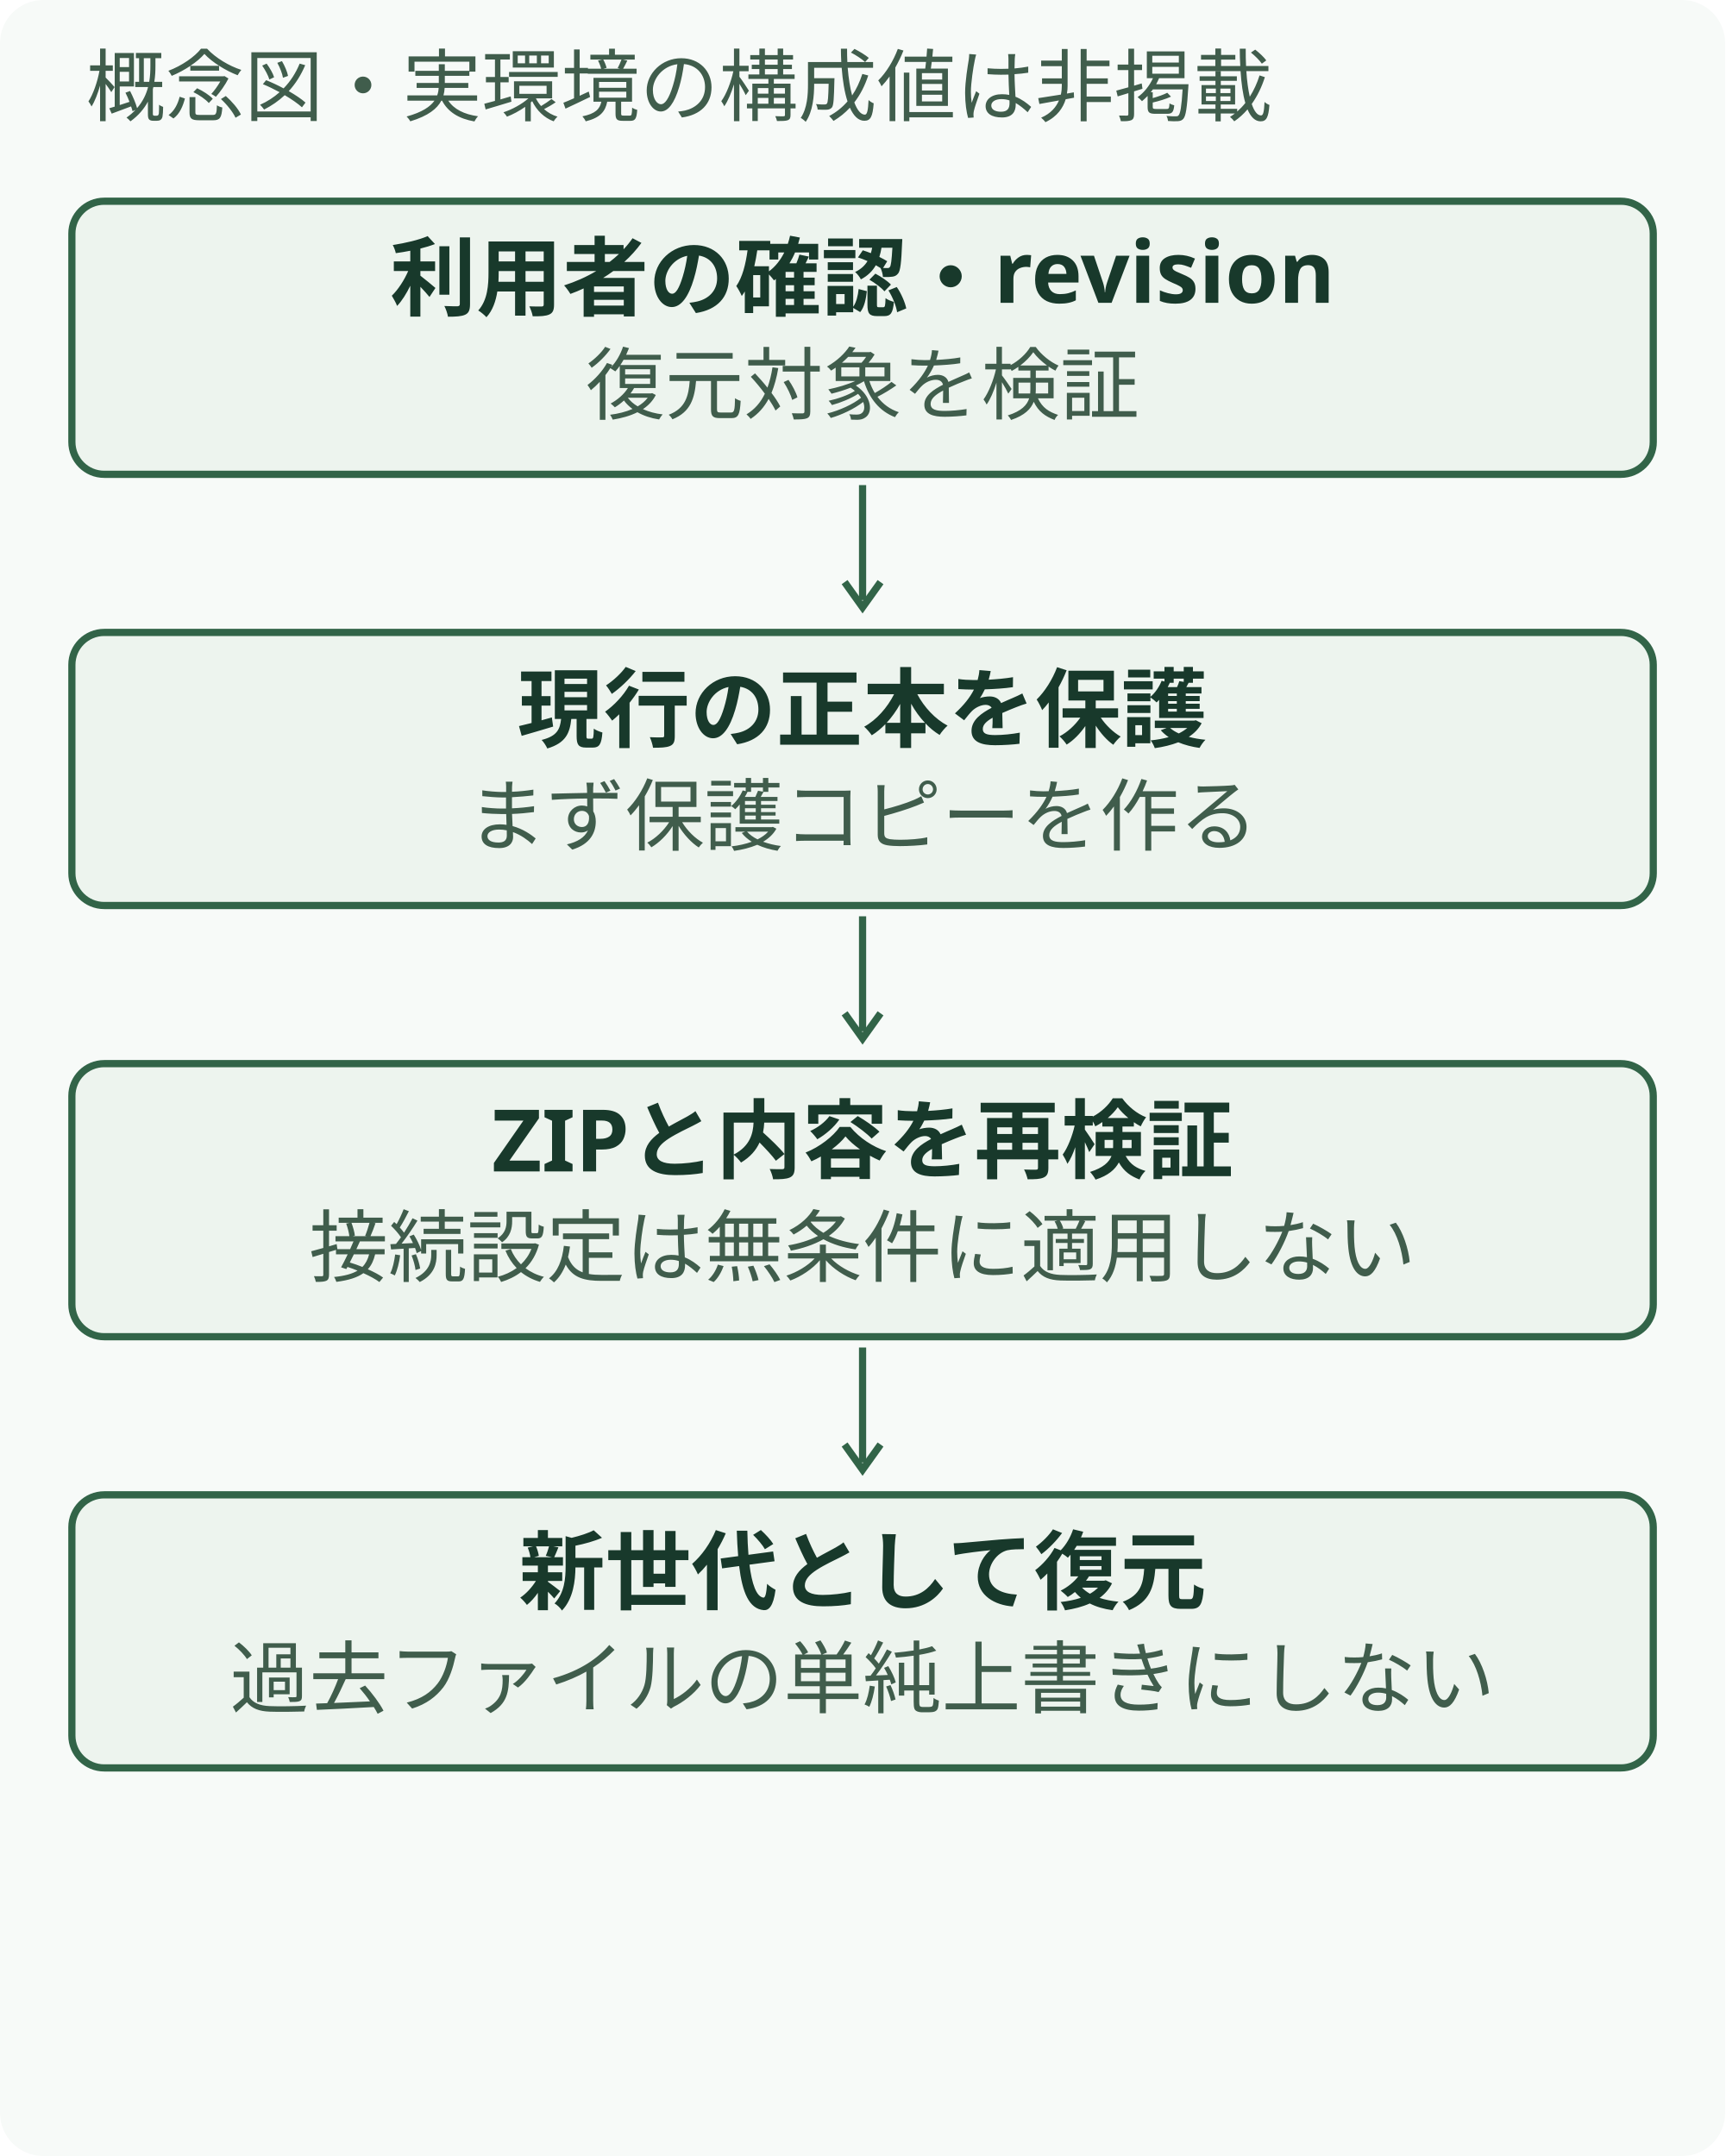
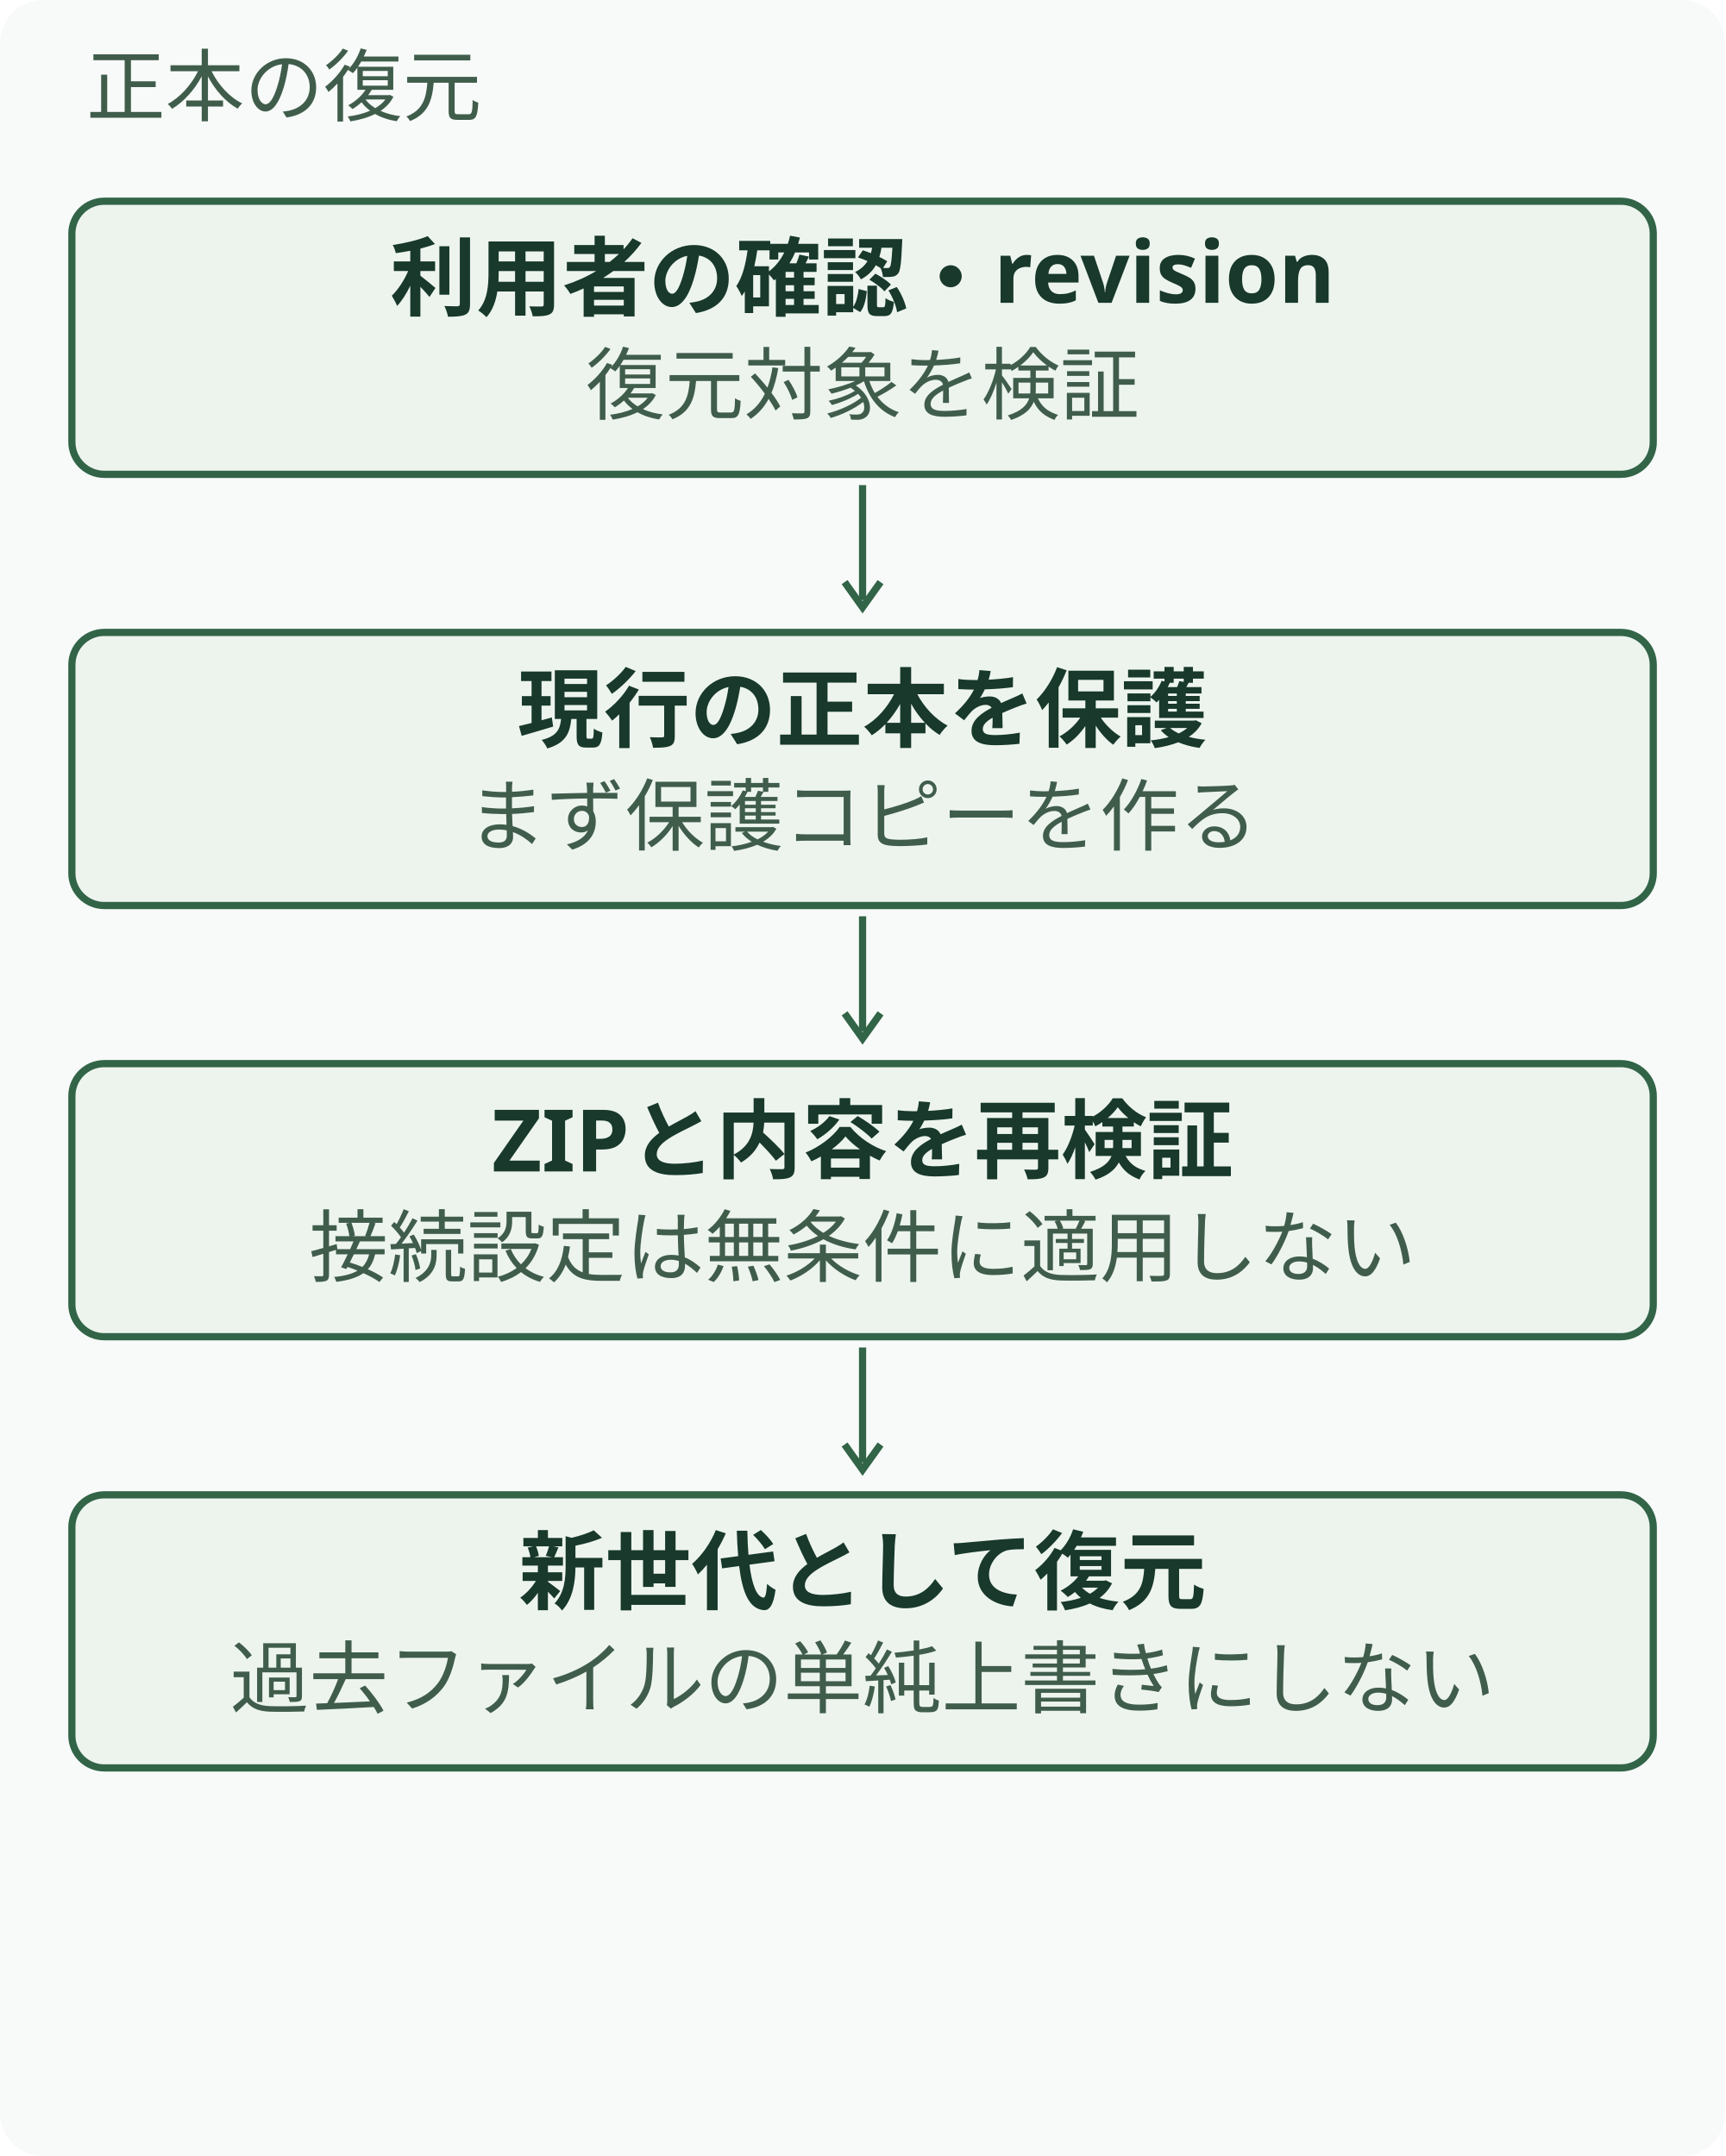
<svg xmlns="http://www.w3.org/2000/svg" width="480" height="600" viewBox="0 0 480 600" role="img" aria-labelledby="title desc">
  <rect width="480" height="600" rx="12" fill="#f7faf8" />
-   <text x="24" y="32" fill="#405d4c" font-family="sans-serif" font-size="22">概念図・実環境の構成値は非掲載</text>
+   <text x="24" y="32" fill="#405d4c" font-family="sans-serif" font-size="22">正本の復元</text>
  <rect x="20" y="56" width="440" height="76" rx="9" fill="#edf4ee" stroke="#326448" stroke-width="2" />
  <text x="240" y="86" text-anchor="middle" fill="#18392b" font-family="sans-serif" font-size="24" font-weight="600">利用者の確認・revision</text>
  <text x="240" y="115" text-anchor="middle" fill="#405d4c" font-family="sans-serif" font-size="22">復元対象を検証</text>
  <path d="M240 135 V167" fill="none" stroke="#326448" stroke-width="2" />
  <path d="M235 162 L240 169 L245 162" fill="none" stroke="#326448" stroke-width="2" />
  <rect x="20" y="176" width="440" height="76" rx="9" fill="#edf4ee" stroke="#326448" stroke-width="2" />
  <text x="240" y="206" text-anchor="middle" fill="#18392b" font-family="sans-serif" font-size="24" font-weight="600">現行の正本を保護</text>
  <text x="240" y="235" text-anchor="middle" fill="#405d4c" font-family="sans-serif" font-size="22">まず保護コピーを作る</text>
  <path d="M240 255 V287" fill="none" stroke="#326448" stroke-width="2" />
  <path d="M235 282 L240 289 L245 282" fill="none" stroke="#326448" stroke-width="2" />
  <rect x="20" y="296" width="440" height="76" rx="9" fill="#edf4ee" stroke="#326448" stroke-width="2" />
  <text x="240" y="326" text-anchor="middle" fill="#18392b" font-family="sans-serif" font-size="24" font-weight="600">ZIPと内容を再検証</text>
  <text x="240" y="355" text-anchor="middle" fill="#405d4c" font-family="sans-serif" font-size="22">接続設定は無条件に適用しない</text>
  <path d="M240 375 V407" fill="none" stroke="#326448" stroke-width="2" />
  <path d="M235 402 L240 409 L245 402" fill="none" stroke="#326448" stroke-width="2" />
  <rect x="20" y="416" width="440" height="76" rx="9" fill="#edf4ee" stroke="#326448" stroke-width="2" />
  <text x="240" y="446" text-anchor="middle" fill="#18392b" font-family="sans-serif" font-size="24" font-weight="600">新世代として復元</text>
  <text x="240" y="475" text-anchor="middle" fill="#405d4c" font-family="sans-serif" font-size="22">過去ファイルの単純上書きにしない</text>
</svg>
